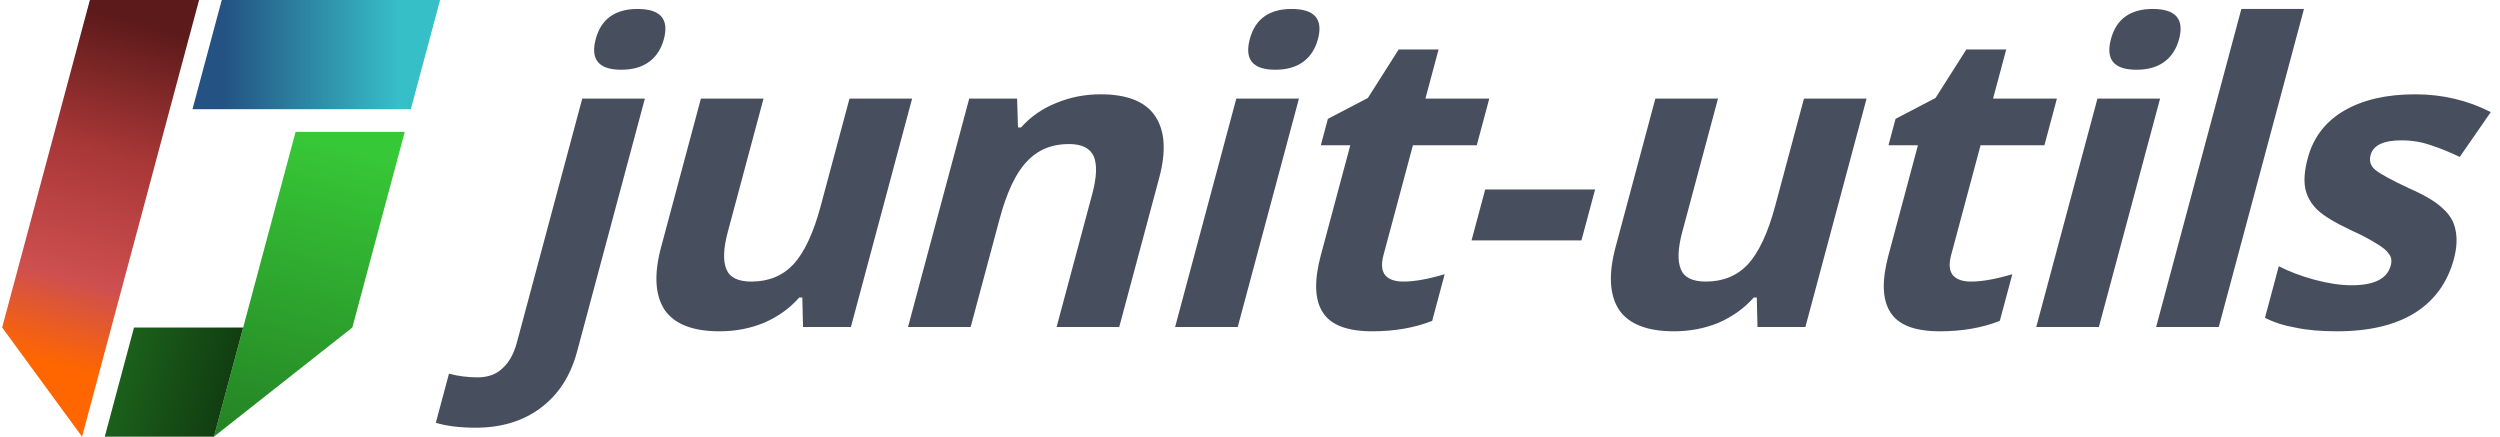
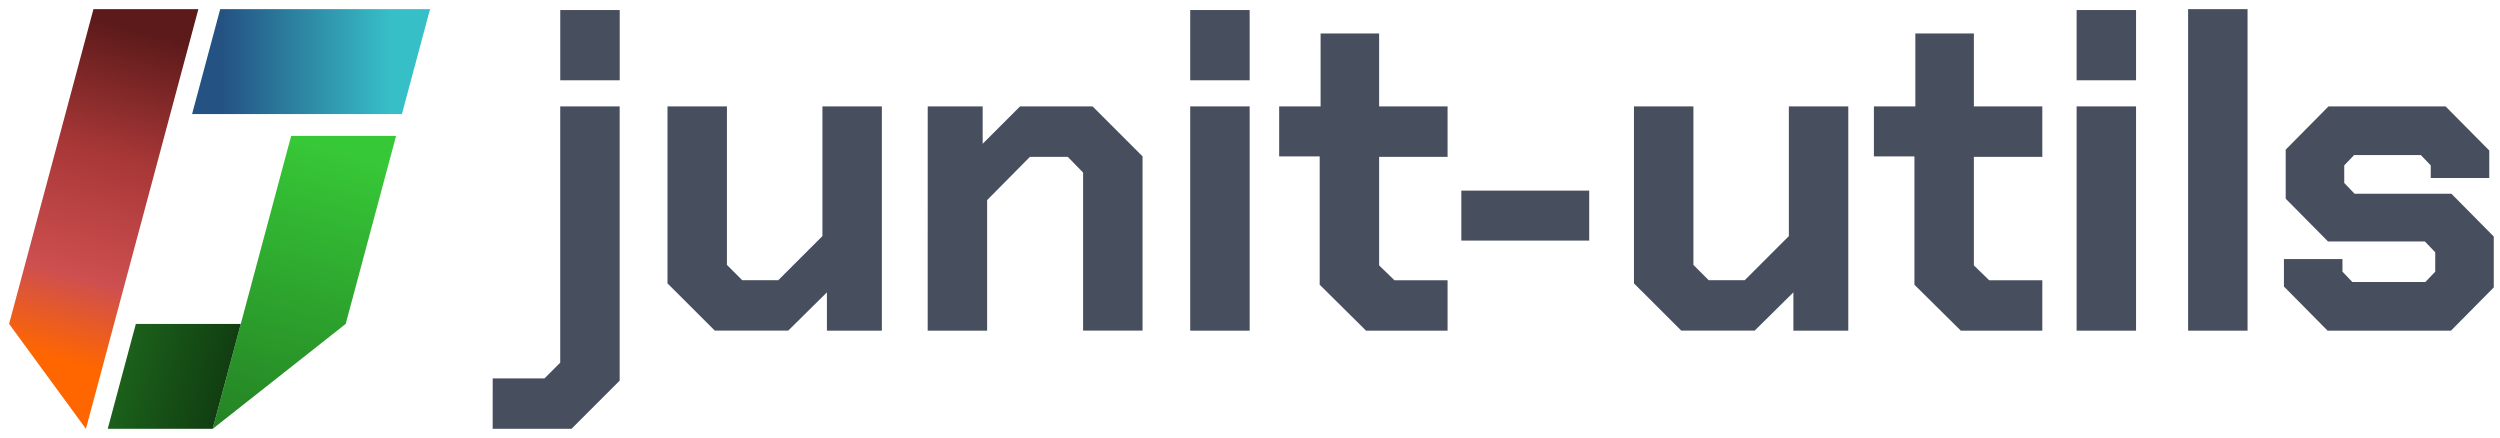
- <svg xmlns="http://www.w3.org/2000/svg" xmlns:xlink="http://www.w3.org/1999/xlink" id="svg8" version="1.1" viewBox="0 0 60.59 10.583" height="40" width="229">
+ <svg xmlns="http://www.w3.org/2000/svg" xmlns:xlink="http://www.w3.org/1999/xlink" id="svg8" version="1.1" viewBox="0 0 72.496 12.7" height="48" width="274">
  <defs id="defs2">
    <linearGradient id="linearGradient990">
      <stop id="stop986" offset="0" style="stop-color:#1b601b;stop-opacity:1;" />
      <stop id="stop988" offset="1" style="stop-color:#113e11;stop-opacity:1" />
    </linearGradient>
    <linearGradient id="linearGradient982">
      <stop style="stop-color:#37bfc8;stop-opacity:1" offset="0" id="stop978" />
      <stop style="stop-color:#245282;stop-opacity:1" offset="1" id="stop980" />
    </linearGradient>
    <linearGradient id="linearGradient960">
      <stop id="stop956" offset="0" style="stop-color:#37c837;stop-opacity:1;" />
      <stop id="stop958" offset="1" style="stop-color:#248224;stop-opacity:1" />
    </linearGradient>
    <linearGradient id="linearGradient914">
      <stop id="stop910" offset="0" style="stop-color:#ff6600;stop-opacity:1" />
      <stop style="stop-color:#ce4f4f;stop-opacity:1" offset="0.25" id="stop918" />
      <stop id="stop984" offset="0.625" style="stop-color:#a83737;stop-opacity:1;" />
      <stop id="stop912" offset="1" style="stop-color:#5d1a1a;stop-opacity:1" />
    </linearGradient>
-     <linearGradient gradientTransform="matrix(0.01803977,0,0,0.01803977,11.62191,-1.03428)" gradientUnits="userSpaceOnUse" y2="114.128" x2="-401.211" y1="592.132" x1="-531.926" id="linearGradient916" xlink:href="#linearGradient914" />
-     <linearGradient gradientTransform="matrix(0.01803977,0,0,0.01803977,13.78668,-1.03428)" gradientUnits="userSpaceOnUse" y2="688" x2="-446.529" y1="258" x1="-331.311" id="linearGradient962" xlink:href="#linearGradient960" />
+     <linearGradient gradientTransform="matrix(0.02017912,0,0,0.02017912,12.72265,-1.368667)" gradientUnits="userSpaceOnUse" y2="114.128" x2="-401.211" y1="592.132" x1="-531.926" id="linearGradient916" xlink:href="#linearGradient914" />
+     <linearGradient gradientTransform="matrix(0.02017912,0,0,0.02017912,15.14415,-1.368667)" gradientUnits="userSpaceOnUse" y2="688" x2="-446.529" y1="258" x1="-331.311" id="linearGradient962" xlink:href="#linearGradient960" />
    <linearGradient gradientUnits="userSpaceOnUse" y2="159" x2="-433.471" y1="159" x1="-184.736" id="linearGradient970" xlink:href="#linearGradient982" />
-     <linearGradient gradientTransform="matrix(0.06818181,0,0,0.06818181,13.50955,-1.070766)" gradientUnits="userSpaceOnUse" y2="167.363" x2="-69.368" y1="167.363" x1="-110.114" id="linearGradient992" xlink:href="#linearGradient990" />
-     <linearGradient gradientTransform="matrix(0.01803977,0,0,0.01803977,13.78668,-1.03428)" y2="159" x2="-433.471" y1="159" x1="-184.736" gradientUnits="userSpaceOnUse" id="linearGradient1038" xlink:href="#linearGradient982" />
+     <linearGradient gradientTransform="matrix(0.07626756,0,0,0.07626756,14.77742,-1.416949)" gradientUnits="userSpaceOnUse" y2="167.363" x2="-69.368" y1="167.363" x1="-110.114" id="linearGradient992" xlink:href="#linearGradient990" />
+     <linearGradient gradientTransform="matrix(0.02017912,0,0,0.02017912,15.14415,-1.368667)" y2="159" x2="-433.471" y1="159" x1="-184.736" gradientUnits="userSpaceOnUse" id="linearGradient1038" xlink:href="#linearGradient982" />
  </defs>
  <g id="layer1">
-     <g id="g946" transform="matrix(0.952381,0,0,0.952381,-0.2740326,-0.2519841)">
-       <path id="rect947" style="fill:url(#linearGradient962);fill-opacity:1;stroke-width:0.027;stroke-linecap:square;paint-order:stroke fill markers" d="M 7.81,3.62 7.583,4.468 7.22,5.821 6.476,8.599 5.731,11.377 9.254,8.599 9.998,5.821 10.361,4.468 10.588,3.62 Z" />
-       <path id="rect924" style="fill:url(#linearGradient1038);fill-opacity:1;stroke-width:0.027;stroke-linecap:square;paint-order:stroke fill markers" d="M 5.931,0.265 5.186,3.043 H 7.965 10.743 L 11.487,0.265 H 8.709 Z" />
-       <rect style="fill:url(#linearGradient992);fill-opacity:1;stroke-width:0.028;stroke-linecap:square;paint-order:stroke fill markers" id="rect861" width="2.778" height="2.876" x="6.002" y="8.902" transform="matrix(1,0,-0.2588191,0.9659258,0,0)" />
-       <path id="path867" style="fill:url(#linearGradient916);fill-opacity:1;stroke:none;stroke-width:0.018px;stroke-linecap:butt;stroke-linejoin:miter;stroke-opacity:1" d="M 2.575,0.265 1.831,3.043 1.087,5.821 0.342,8.599 2.376,11.377 3.12,8.599 3.865,5.821 4.609,3.043 5.354,0.265 Z" />
-       <text xml:space="preserve" style="font-style:normal;font-variant:normal;font-weight:bold;font-stretch:normal;font-size:10.649px;line-height:1.25;font-family:'Open Sans';-inkscape-font-specification:'Open Sans Bold';letter-spacing:-0.202px;word-spacing:0px;fill:#474f5e;fill-opacity:1;stroke:none;stroke-width:0.017" x="15.02" y="8.587" id="text922" transform="skewX(-15)">
-         <tspan id="tspan920" x="15.02" y="8.587" style="font-style:normal;font-variant:normal;font-weight:bold;font-stretch:normal;font-family:'Open Sans';-inkscape-font-specification:'Open Sans Bold';fill:#474f5e;fill-opacity:1;stroke-width:0.017">junit-utils</tspan>
-       </text>
+     <g id="g930">
+       <g style="stroke-width:1.043" transform="matrix(0.979123,0,0,0.979123,0.1614034,0.1821121)" id="g889">
+         <path d="M 8.459,3.838 8.204,4.786 7.799,6.299 6.966,9.407 6.134,12.515 10.074,9.407 10.907,6.299 11.312,4.786 11.566,3.838 Z" style="fill:url(#linearGradient962);fill-opacity:1;stroke-width:0.032;stroke-linecap:square;paint-order:stroke fill markers" id="rect947" />
+         <path d="M 6.357,0.084 5.524,3.192 H 8.632 11.739 L 12.572,0.084 H 9.464 Z" style="fill:url(#linearGradient1038);fill-opacity:1;stroke-width:0.032;stroke-linecap:square;paint-order:stroke fill markers" id="rect924" />
+         <rect transform="matrix(1,0,-0.2588191,0.9659258,0,0)" y="9.739" x="6.379" height="3.217" width="3.108" id="rect861" style="fill:url(#linearGradient992);fill-opacity:1;stroke-width:0.032;stroke-linecap:square;paint-order:stroke fill markers" />
+         <path d="M 2.603,0.084 1.771,3.192 0.938,6.299 0.105,9.407 2.38,12.515 3.213,9.407 4.046,6.299 4.878,3.192 5.711,0.084 Z" style="fill:url(#linearGradient916);fill-opacity:1;stroke:none;stroke-width:0.021px;stroke-linecap:butt;stroke-linejoin:miter;stroke-opacity:1" id="path867" />
+       </g>
+       <g style="stroke-width:0.913" transform="matrix(1.095237,0,0,1.095237,-1.044764,-0.6047522)" id="g1250">
+         <path style="font-style:normal;font-variant:normal;font-weight:bold;font-stretch:normal;font-size:11.923px;line-height:1.25;font-family:'Chakra Petch';-inkscape-font-specification:'Chakra Petch Bold';letter-spacing:-0.226px;word-spacing:0px;fill:#474f5e;fill-opacity:1;stroke:none;stroke-width:0.018" d="m 13.999,10.571 h 1.371 l 0.417,-0.417 V 3.369 h 1.574 v 7.261 l -1.276,1.276 h -2.087 z" id="path1103" />
+         <path id="path1069" style="font-style:normal;font-variant:normal;font-weight:bold;font-stretch:normal;font-size:11.923px;line-height:1.25;font-family:'Chakra Petch';-inkscape-font-specification:'Chakra Petch Bold';letter-spacing:-0.226px;word-spacing:0px;fill:#474f5e;fill-opacity:1;stroke:none;stroke-width:0.018" d="M 18.627,8.055 V 3.369 h 1.574 v 4.197 l 0.405,0.405 h 0.954 L 22.729,6.803 V 3.369 h 1.574 V 9.307 H 22.848 V 8.293 l -1.025,1.013 h -1.943 z" />
+         <path id="path1071" style="font-style:normal;font-variant:normal;font-weight:bold;font-stretch:normal;font-size:11.923px;line-height:1.25;font-family:'Chakra Petch';-inkscape-font-specification:'Chakra Petch Bold';letter-spacing:-0.226px;word-spacing:0px;fill:#474f5e;fill-opacity:1;stroke:none;stroke-width:0.018" d="m 25.517,3.369 h 1.455 v 0.99 l 0.99,-0.99 h 1.92 l 1.323,1.323 v 4.614 H 29.631 V 5.122 L 29.225,4.705 h -1.002 l -1.133,1.145 v 3.458 h -1.574 z" />
+         <path style="font-style:normal;font-variant:normal;font-weight:bold;font-stretch:normal;font-size:11.923px;line-height:1.25;font-family:'Chakra Petch';-inkscape-font-specification:'Chakra Petch Bold';letter-spacing:-0.226px;word-spacing:0px;fill:#474f5e;fill-opacity:1;stroke:none;stroke-width:0.018" d="m 32.467,3.369 h 1.574 v 5.938 h -1.574 z" id="path1107" />
+         <path id="path1075" style="font-style:normal;font-variant:normal;font-weight:bold;font-stretch:normal;font-size:11.923px;line-height:1.25;font-family:'Chakra Petch';-inkscape-font-specification:'Chakra Petch Bold';letter-spacing:-0.226px;word-spacing:0px;fill:#474f5e;fill-opacity:1;stroke:none;stroke-width:0.018" d="M 35.895,8.091 V 4.693 H 34.822 V 3.369 h 1.097 V 1.438 h 1.55 v 1.932 h 1.812 v 1.335 h -1.812 v 2.874 l 0.405,0.393 h 1.407 v 1.335 h -2.158 z" />
+         <path id="path1079" style="font-style:normal;font-variant:normal;font-weight:bold;font-stretch:normal;font-size:11.923px;line-height:1.25;font-family:'Chakra Petch';-inkscape-font-specification:'Chakra Petch Bold';letter-spacing:-0.226px;word-spacing:0px;fill:#474f5e;fill-opacity:1;stroke:none;stroke-width:0.018" d="M 44.216,8.055 V 3.369 h 1.574 v 4.197 l 0.405,0.405 h 0.954 L 48.317,6.803 V 3.369 h 1.574 V 9.307 H 48.437 V 8.293 l -1.025,1.013 h -1.943 z" />
+         <path id="path1081" style="font-style:normal;font-variant:normal;font-weight:bold;font-stretch:normal;font-size:11.923px;line-height:1.25;font-family:'Chakra Petch';-inkscape-font-specification:'Chakra Petch Bold';letter-spacing:-0.226px;word-spacing:0px;fill:#474f5e;fill-opacity:1;stroke:none;stroke-width:0.018" d="M 51.642,8.091 V 4.693 H 50.569 V 3.369 h 1.097 V 1.438 h 1.55 v 1.932 h 1.812 V 4.705 H 53.216 v 2.874 l 0.405,0.393 h 1.407 v 1.335 h -2.158 z" />
+         <path style="font-style:normal;font-variant:normal;font-weight:bold;font-stretch:normal;font-size:11.923px;line-height:1.25;font-family:'Chakra Petch';-inkscape-font-specification:'Chakra Petch Bold';letter-spacing:-0.226px;word-spacing:0px;fill:#474f5e;fill-opacity:1;stroke:none;stroke-width:0.018" d="m 55.936,3.369 h 1.574 v 5.938 h -1.574 z" id="path1111" />
+         <path id="path1085" style="font-style:normal;font-variant:normal;font-weight:bold;font-stretch:normal;font-size:11.923px;line-height:1.25;font-family:'Chakra Petch';-inkscape-font-specification:'Chakra Petch Bold';letter-spacing:-0.226px;word-spacing:0px;fill:#474f5e;fill-opacity:1;stroke:none;stroke-width:0.018" d="m 58.888,0.794 h 1.574 V 9.307 h -1.574 z" />
+         <path id="path1087" style="font-style:normal;font-variant:normal;font-weight:bold;font-stretch:normal;font-size:11.923px;line-height:1.25;font-family:'Chakra Petch';-inkscape-font-specification:'Chakra Petch Bold';letter-spacing:-0.226px;word-spacing:0px;fill:#474f5e;fill-opacity:1;stroke:none;stroke-width:0.018" d="M 61.425,8.138 V 7.411 h 1.55 l -5e-6,0.334 0.262,0.274 h 1.932 L 65.431,7.745 V 7.232 L 65.157,6.946 h -2.564 L 61.472,5.813 V 4.514 L 62.605,3.369 h 3.1 l 1.157,1.168 V 5.265 H 65.312 V 4.931 L 65.049,4.657 h -1.765 l -0.262,0.274 v 0.465 l 0.274,0.286 h 2.564 l 1.121,1.133 v 1.347 l -1.133,1.145 h -3.267 z" />
+         <path id="path1113" d="m 55.936,0.818 h 1.574 v 1.86 h -1.574 z" style="font-style:normal;font-variant:normal;font-weight:bold;font-stretch:normal;font-size:11.923px;line-height:1.25;font-family:'Chakra Petch';-inkscape-font-specification:'Chakra Petch Bold';letter-spacing:-0.226px;word-spacing:0px;fill:#474f5e;fill-opacity:1;stroke:none;stroke-width:0.018" />
+         <path style="font-style:normal;font-variant:normal;font-weight:bold;font-stretch:normal;font-size:11.923px;line-height:1.25;font-family:'Chakra Petch';-inkscape-font-specification:'Chakra Petch Bold';letter-spacing:-0.226px;word-spacing:0px;fill:#474f5e;fill-opacity:1;stroke:none;stroke-width:0.018" d="m 32.467,0.818 h 1.574 v 1.86 h -1.574 z" id="path1115" />
+         <path id="path1117" d="m 15.788,0.818 h 1.574 v 1.86 h -1.574 z" style="font-style:normal;font-variant:normal;font-weight:bold;font-stretch:normal;font-size:11.923px;line-height:1.25;font-family:'Chakra Petch';-inkscape-font-specification:'Chakra Petch Bold';letter-spacing:-0.226px;word-spacing:0px;fill:#474f5e;fill-opacity:1;stroke:none;stroke-width:0.018" />
+         <path d="m 39.645,5.599 h 3.386 v 1.323 h -3.386 z" style="font-style:normal;font-variant:normal;font-weight:bold;font-stretch:normal;font-size:11.923px;line-height:1.25;font-family:'Chakra Petch';-inkscape-font-specification:'Chakra Petch Bold';letter-spacing:-0.226px;word-spacing:0px;fill:#474f5e;fill-opacity:1;stroke:none;stroke-width:0.018" id="path1077-1" />
+       </g>
    </g>
  </g>
</svg>
